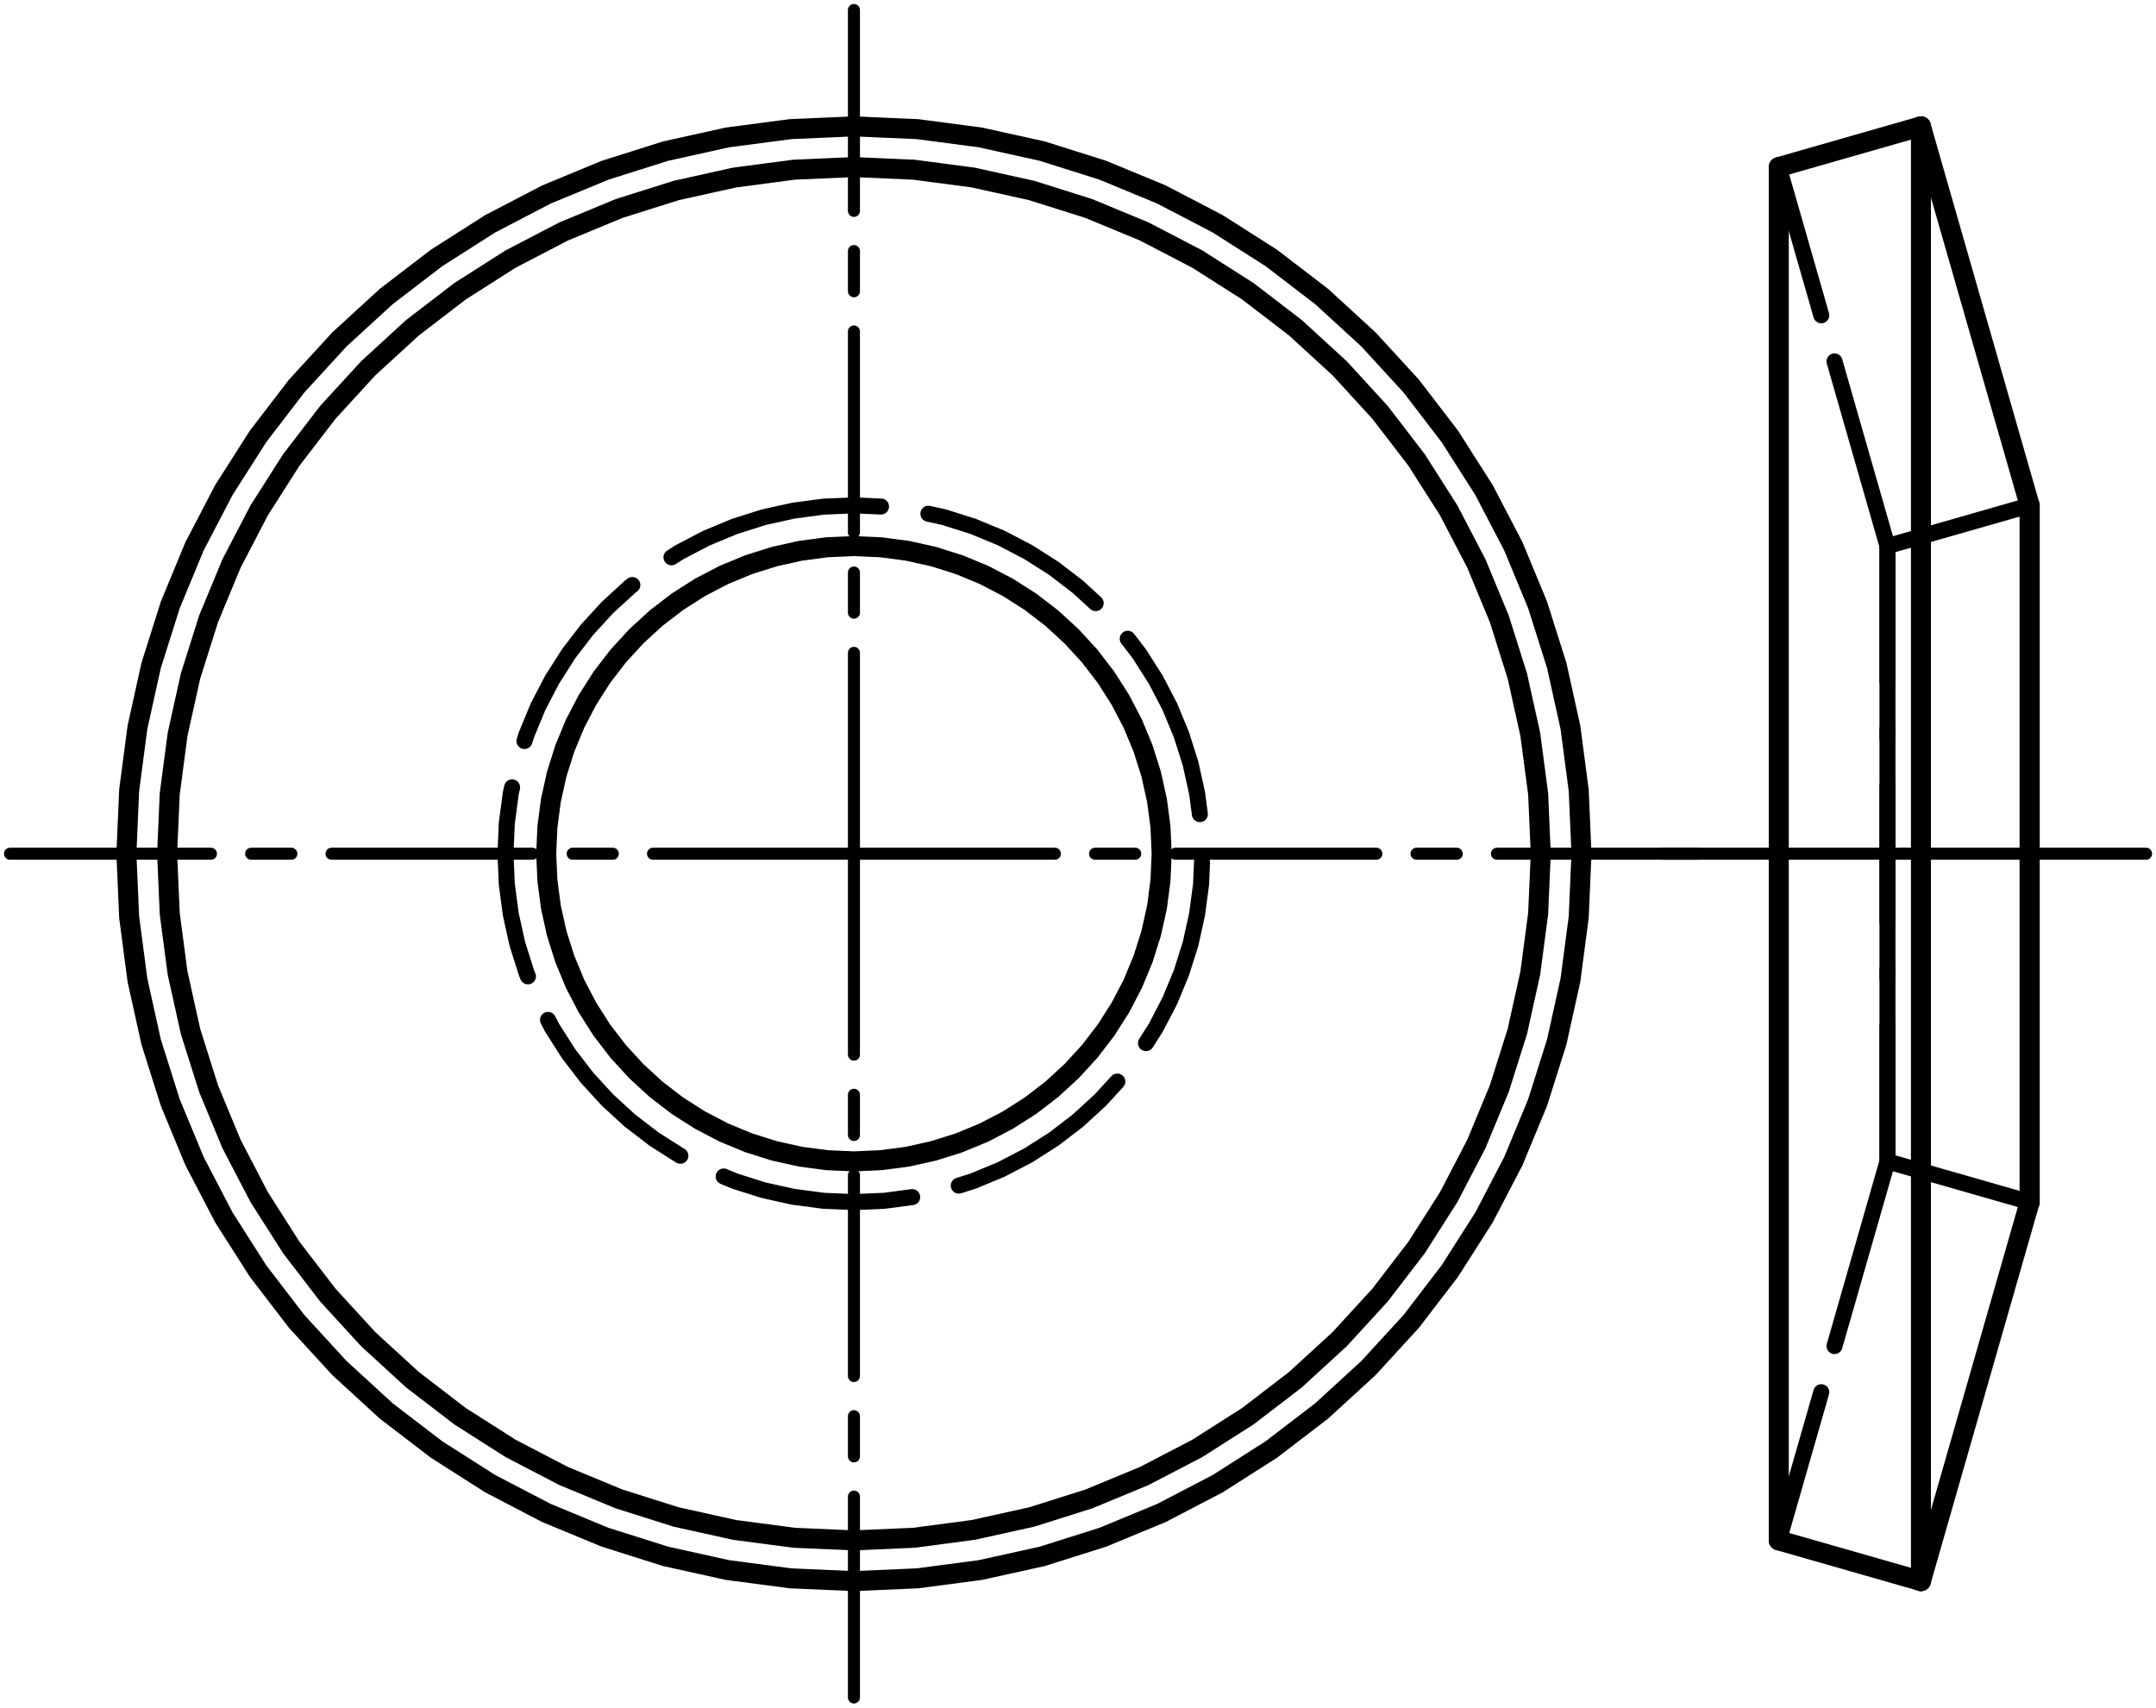
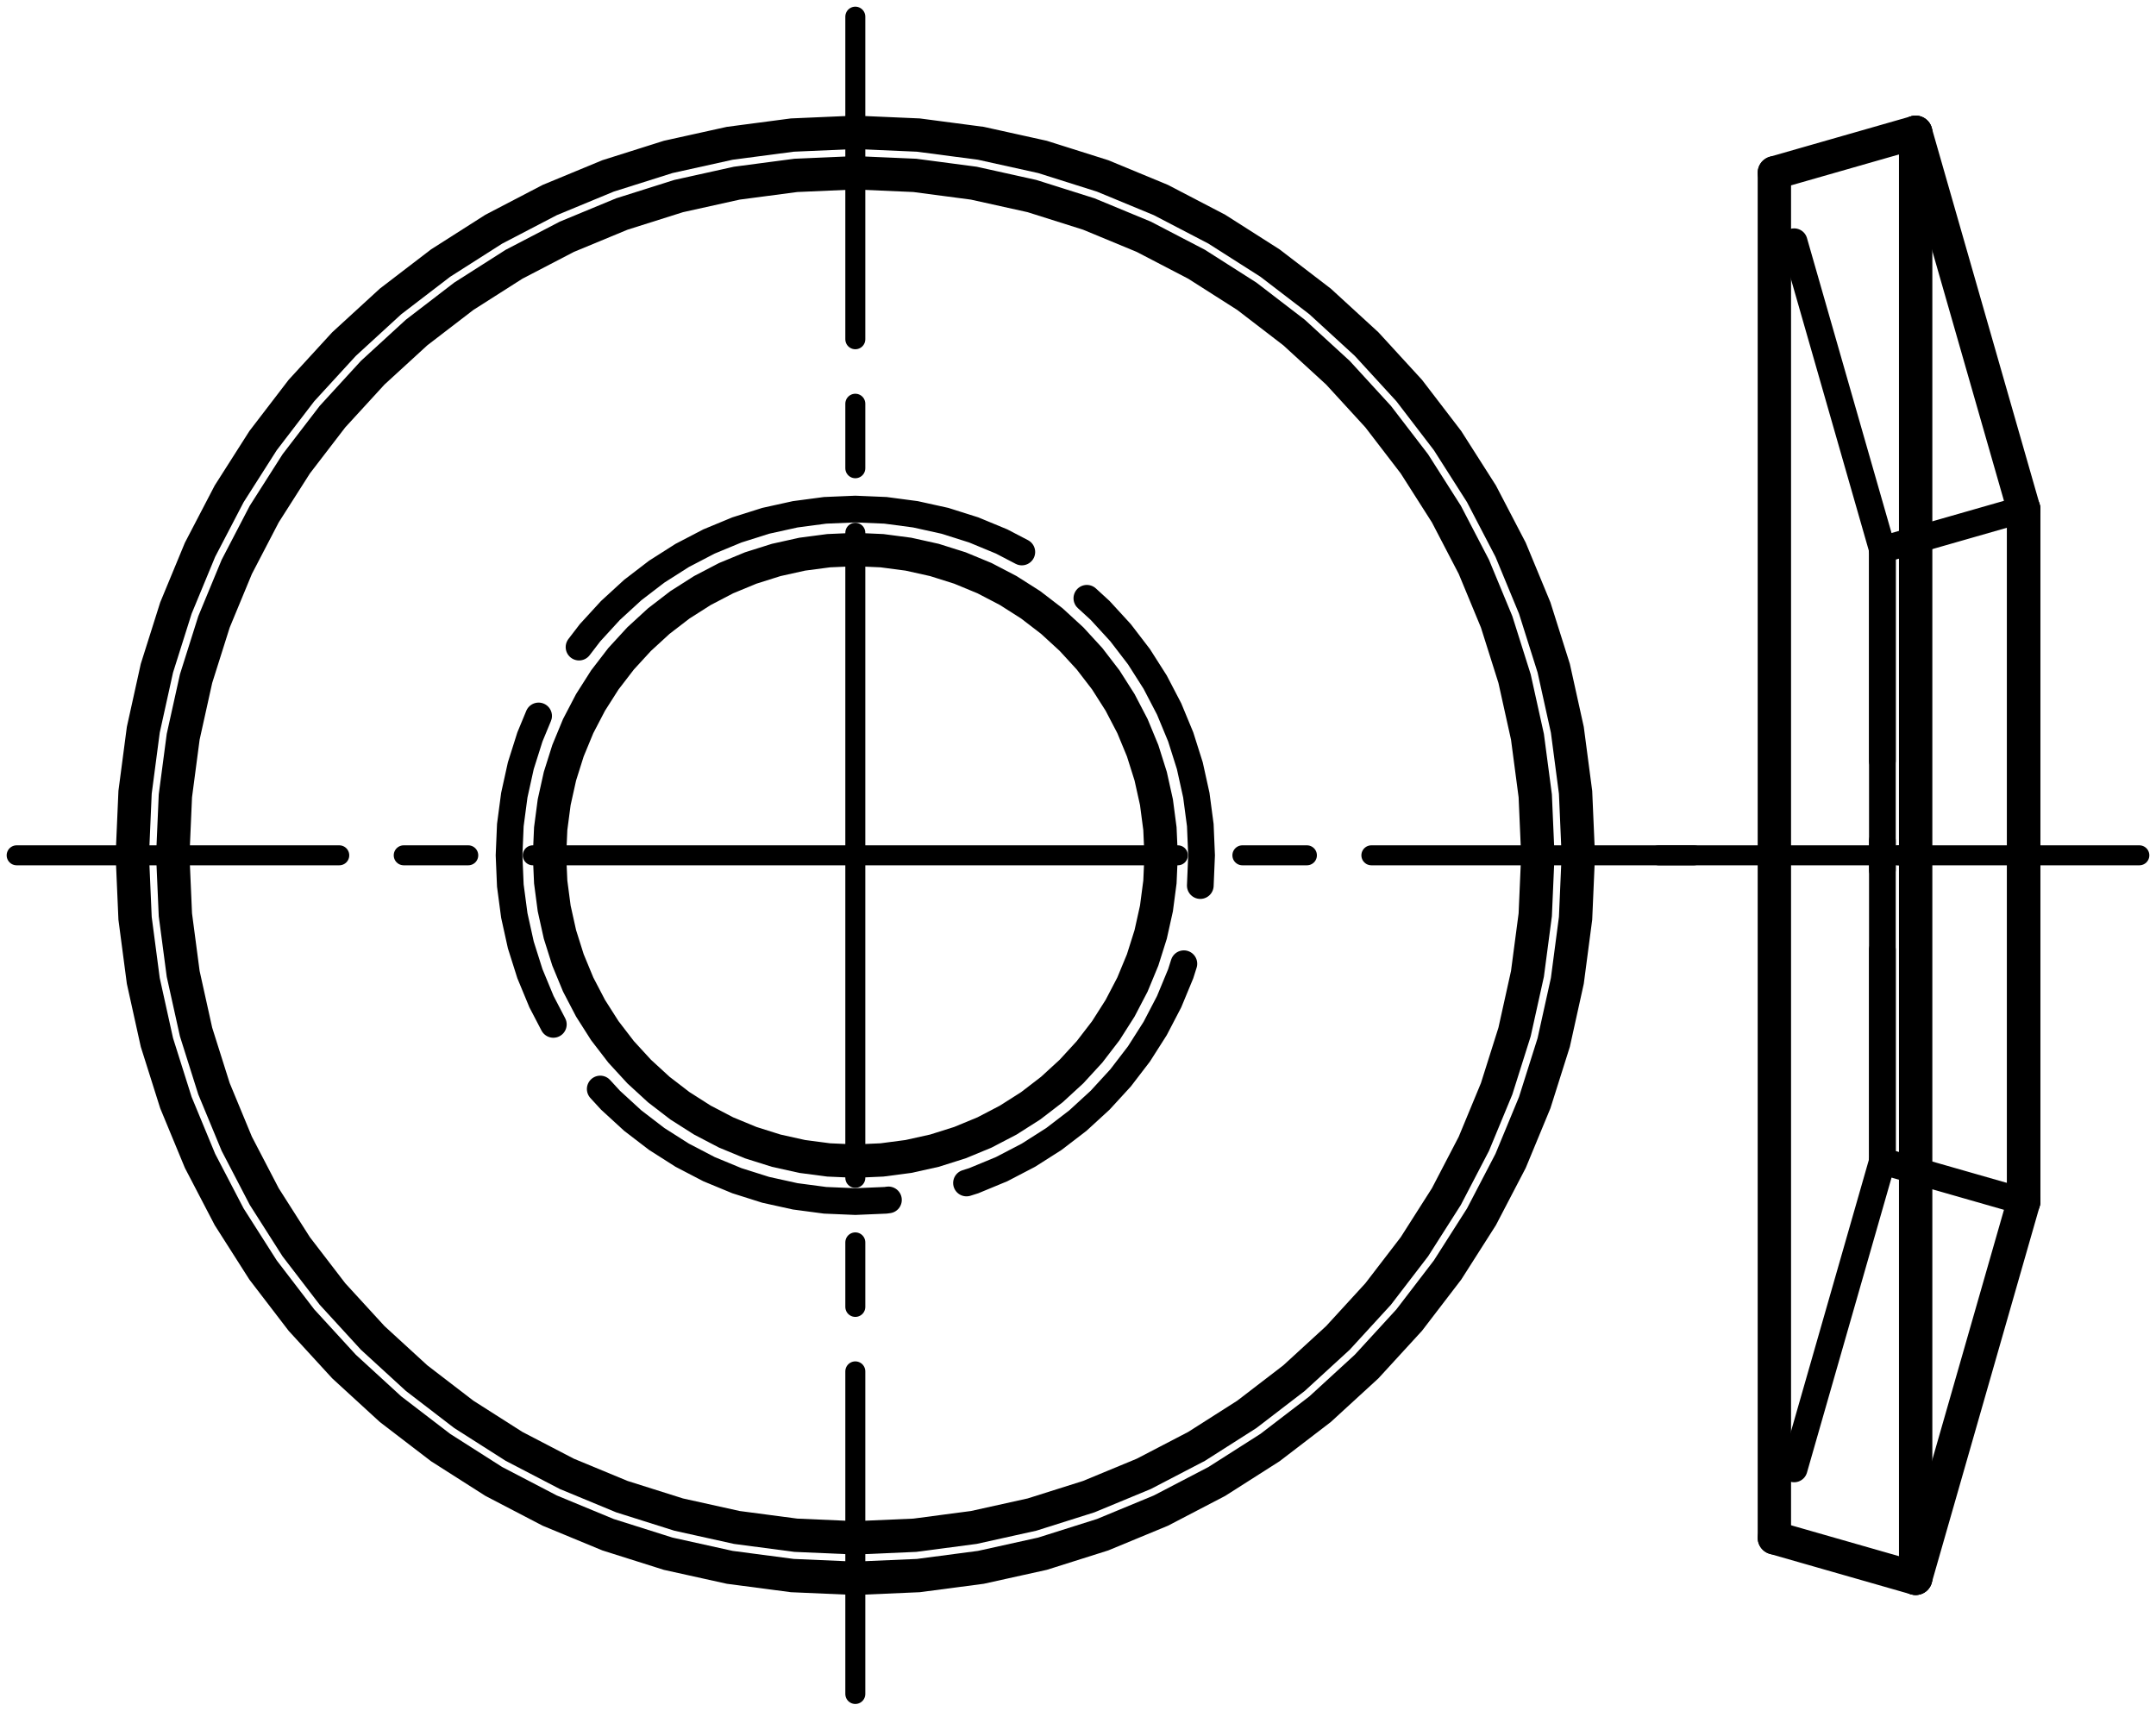
- <svg xmlns="http://www.w3.org/2000/svg" width="43.734mm" height="34.643mm" viewBox="-17.322 -17.322 43.734 34.643" version="1.1">
+ <svg xmlns="http://www.w3.org/2000/svg" width="44.009mm" height="34.918mm" viewBox="-17.459 -17.459 44.009 34.918" version="1.1">
  <g transform="scale(1,-1)" stroke-linecap="round">
-     <g fill="none" stroke="rgb(0,0,0)" stroke-width="0.406" id="Visible">
+     <g fill="none" stroke="rgb(0,0,0)" stroke-width="0.681" id="Visible">
      <path d="M 0.0,6.242 L -0.544,6.218 L -1.084,6.147 L -1.615,6.029 L -2.135,5.865 L -2.638,5.657 L -3.121,5.405 L -3.58,5.113 L -4.012,4.781 L -4.413,4.413 L -4.781,4.012 L -5.113,3.58 L -5.405,3.121 L -5.657,2.638 L -5.865,2.135 L -6.029,1.615 L -6.147,1.084 L -6.218,0.544 L -6.242,-0.0 L -6.218,-0.544 L -6.147,-1.084 L -6.029,-1.615 L -5.865,-2.135 L -5.657,-2.638 L -5.405,-3.121 L -5.113,-3.58 L -4.781,-4.012 L -4.413,-4.413 L -4.012,-4.781 L -3.58,-5.113 L -3.121,-5.405 L -2.638,-5.657 L -2.135,-5.865 L -1.615,-6.029 L -1.084,-6.147 L -0.544,-6.218 L -0.0,-6.242 L 0.544,-6.218 L 1.084,-6.147 L 1.615,-6.029 L 2.135,-5.865 L 2.638,-5.657 L 3.121,-5.405 L 3.58,-5.113 L 4.012,-4.781 L 4.413,-4.413 L 4.781,-4.012 L 5.113,-3.58 L 5.405,-3.121 L 5.657,-2.638 L 5.865,-2.135 L 6.029,-1.615 L 6.147,-1.084 L 6.218,-0.544 L 6.242,0.0 L 6.218,0.544 L 6.147,1.084 L 6.029,1.615 L 5.865,2.135 L 5.657,2.638 L 5.405,3.121 L 5.113,3.58 L 4.781,4.012 L 4.413,4.413 L 4.012,4.781 L 3.58,5.113 L 3.121,5.405 L 2.638,5.657 L 2.135,5.865 L 1.615,6.029 L 1.084,6.147 L 0.544,6.218 L 0.0,6.242" />
      <path d="M 0.0,14.758 L -1.286,14.702 L -2.563,14.534 L -3.82,14.256 L -5.048,13.868 L -6.237,13.376 L -7.379,12.781 L -8.465,12.089 L -9.487,11.306 L -10.436,10.436 L -11.306,9.487 L -12.089,8.465 L -12.781,7.379 L -13.376,6.237 L -13.868,5.048 L -14.256,3.82 L -14.534,2.563 L -14.702,1.286 L -14.758,0.0 L -14.702,-1.286 L -14.534,-2.563 L -14.256,-3.82 L -13.868,-5.048 L -13.376,-6.237 L -12.781,-7.379 L -12.089,-8.465 L -11.306,-9.487 L -10.436,-10.436 L -9.487,-11.306 L -8.465,-12.089 L -7.379,-12.781 L -6.237,-13.376 L -5.048,-13.868 L -3.82,-14.256 L -2.563,-14.534 L -1.286,-14.702 L -0.0,-14.758 L 1.286,-14.702 L 2.563,-14.534 L 3.82,-14.256 L 5.048,-13.868 L 6.237,-13.376 L 7.379,-12.781 L 8.465,-12.089 L 9.487,-11.306 L 10.436,-10.436 L 11.306,-9.487 L 12.089,-8.465 L 12.781,-7.379 L 13.376,-6.237 L 13.868,-5.048 L 14.256,-3.82 L 14.534,-2.563 L 14.702,-1.286 L 14.758,-0.0 L 14.702,1.286 L 14.534,2.563 L 14.256,3.82 L 13.868,5.048 L 13.376,6.237 L 12.781,7.379 L 12.089,8.465 L 11.306,9.487 L 10.436,10.436 L 9.487,11.306 L 8.465,12.089 L 7.379,12.781 L 6.237,13.376 L 5.048,13.868 L 3.82,14.256 L 2.563,14.534 L 1.286,14.702 L 0.0,14.758" />
      <path d="M 0.0,13.932 L -1.214,13.879 L -2.419,13.72 L -3.606,13.457 L -4.765,13.091 L -5.888,12.626 L -6.966,12.065 L -7.991,11.412 L -8.955,10.672 L -9.851,9.851 L -10.672,8.955 L -11.412,7.991 L -12.065,6.966 L -12.626,5.888 L -13.091,4.765 L -13.457,3.606 L -13.72,2.419 L -13.879,1.214 L -13.932,-0.0 L -13.879,-1.214 L -13.72,-2.419 L -13.457,-3.606 L -13.091,-4.765 L -12.626,-5.888 L -12.065,-6.966 L -11.412,-7.991 L -10.672,-8.955 L -9.851,-9.851 L -8.955,-10.672 L -7.991,-11.412 L -6.966,-12.065 L -5.888,-12.626 L -4.765,-13.091 L -3.606,-13.457 L -2.419,-13.72 L -1.214,-13.879 L 0.0,-13.932 L 1.214,-13.879 L 2.419,-13.72 L 3.606,-13.457 L 4.765,-13.091 L 5.888,-12.626 L 6.966,-12.065 L 7.991,-11.412 L 8.955,-10.672 L 9.851,-9.851 L 10.672,-8.955 L 11.412,-7.991 L 12.065,-6.966 L 12.626,-5.888 L 13.091,-4.765 L 13.457,-3.606 L 13.72,-2.419 L 13.879,-1.214 L 13.932,0.0 L 13.879,1.214 L 13.72,2.419 L 13.457,3.606 L 13.091,4.765 L 12.626,5.888 L 12.065,6.966 L 11.412,7.991 L 10.672,8.955 L 9.851,9.851 L 8.955,10.672 L 7.991,11.412 L 6.966,12.065 L 5.888,12.626 L 4.765,13.091 L 3.606,13.457 L 2.419,13.72 L 1.214,13.879 L -0.0,13.932" />
      <line x1="23.849" y1="7.068" x2="23.849" y2="-7.068" />
      <line x1="23.849" y1="-7.068" x2="23.849" y2="7.068" />
      <line x1="21.644" y1="-14.758" x2="21.644" y2="14.758" />
      <line x1="18.76" y1="-13.932" x2="18.76" y2="13.932" />
      <line x1="23.849" y1="7.068" x2="21.644" y2="14.758" />
      <line x1="23.849" y1="-7.068" x2="21.644" y2="-14.758" />
      <line x1="18.76" y1="13.932" x2="21.644" y2="14.758" />
      <line x1="18.76" y1="-13.932" x2="21.644" y2="-14.758" />
    </g>
-     <g fill="none" stroke="rgb(0,0,0)" stroke-width="0.325" id="Hidden" stroke-dasharray="3.898 0.974">
+     <g fill="none" stroke="rgb(0,0,0)" stroke-width="0.545" id="Hidden" stroke-dasharray="6.536 1.634">
      <path d="M 0.0,7.068 L -0.616,7.042 L -1.227,6.961 L -1.829,6.828 L -2.417,6.642 L -2.987,6.406 L -3.534,6.121 L -4.054,5.79 L -4.543,5.415 L -4.998,4.998 L -5.415,4.543 L -5.79,4.054 L -6.121,3.534 L -6.406,2.987 L -6.642,2.417 L -6.828,1.829 L -6.961,1.227 L -7.042,0.616 L -7.068,0.0 L -7.042,-0.616 L -6.961,-1.227 L -6.828,-1.829 L -6.642,-2.417 L -6.406,-2.987 L -6.121,-3.534 L -5.79,-4.054 L -5.415,-4.543 L -4.998,-4.998 L -4.543,-5.415 L -4.054,-5.79 L -3.534,-6.121 L -2.987,-6.406 L -2.417,-6.642 L -1.829,-6.828 L -1.227,-6.961 L -0.616,-7.042 L -0.0,-7.068 L 0.616,-7.042 L 1.227,-6.961 L 1.829,-6.828 L 2.417,-6.642 L 2.987,-6.406 L 3.534,-6.121 L 4.054,-5.79 L 4.543,-5.415 L 4.998,-4.998 L 5.415,-4.543 L 5.79,-4.054 L 6.121,-3.534 L 6.406,-2.987 L 6.642,-2.417 L 6.828,-1.829 L 6.961,-1.227 L 7.042,-0.616 L 7.068,-0.0 L 7.042,0.616 L 6.961,1.227 L 6.828,1.829 L 6.642,2.417 L 6.406,2.987 L 6.121,3.534 L 5.79,4.054 L 5.415,4.543 L 4.998,4.998 L 4.543,5.415 L 4.054,5.79 L 3.534,6.121 L 2.987,6.406 L 2.417,6.642 L 1.829,6.828 L 1.227,6.961 L 0.616,7.042 L 0.0,7.068" />
      <line x1="20.965" y1="6.242" x2="20.965" y2="-6.242" />
      <line x1="20.965" y1="-6.242" x2="20.965" y2="6.242" />
      <line x1="21.644" y1="14.758" x2="21.644" y2="-14.758" />
      <line x1="18.76" y1="13.932" x2="18.76" y2="-13.932" />
      <line x1="20.965" y1="6.242" x2="23.849" y2="7.068" />
      <line x1="20.965" y1="-6.242" x2="23.849" y2="-7.068" />
      <line x1="20.965" y1="6.242" x2="18.76" y2="13.932" />
      <line x1="20.965" y1="-6.242" x2="18.76" y2="-13.932" />
    </g>
-     <g fill="none" stroke="rgb(0,0,0)" stroke-width="0.244" id="Center">
-       <line x1="0.0" y1="-0.0" x2="-4.076" y2="-0.0" />
-       <line x1="-4.891" y1="-0.0" x2="-5.706" y2="-0.0" />
-       <line x1="-6.521" y1="-0.0" x2="-10.597" y2="-0.0" />
-       <line x1="-11.412" y1="-0.0" x2="-12.228" y2="-0.0" />
-       <line x1="-13.043" y1="-0.0" x2="-17.119" y2="-0.0" />
-       <line x1="0.0" y1="-0.0" x2="4.076" y2="-0.0" />
-       <line x1="4.891" y1="-0.0" x2="5.706" y2="-0.0" />
-       <line x1="6.521" y1="-0.0" x2="10.597" y2="-0.0" />
-       <line x1="11.412" y1="-0.0" x2="12.228" y2="-0.0" />
-       <line x1="13.043" y1="-0.0" x2="17.119" y2="-0.0" />
-       <line x1="0.0" y1="-0.0" x2="0.0" y2="-4.076" />
-       <line x1="0.0" y1="-4.891" x2="0.0" y2="-5.706" />
-       <line x1="0.0" y1="-6.521" x2="0.0" y2="-10.597" />
-       <line x1="0.0" y1="-11.412" x2="0.0" y2="-12.228" />
-       <line x1="0.0" y1="-13.043" x2="0.0" y2="-17.119" />
-       <line x1="0.0" y1="-0.0" x2="0.0" y2="4.076" />
-       <line x1="0.0" y1="4.891" x2="0.0" y2="5.706" />
-       <line x1="0.0" y1="6.521" x2="0.0" y2="10.597" />
-       <line x1="0.0" y1="11.412" x2="0.0" y2="12.228" />
-       <line x1="0.0" y1="13.043" x2="0.0" y2="17.119" />
+     <g fill="none" stroke="rgb(0,0,0)" stroke-width="0.408" id="Center">
+       <line x1="0.0" y1="-0.0" x2="-6.584" y2="-0.0" />
+       <line x1="-7.901" y1="-0.0" x2="-9.218" y2="-0.0" />
+       <line x1="-10.534" y1="-0.0" x2="-17.119" y2="-0.0" />
+       <line x1="0.0" y1="-0.0" x2="6.584" y2="-0.0" />
+       <line x1="7.901" y1="-0.0" x2="9.218" y2="-0.0" />
+       <line x1="10.534" y1="-0.0" x2="17.119" y2="-0.0" />
+       <line x1="0.0" y1="-0.0" x2="0.0" y2="-6.584" />
+       <line x1="0.0" y1="-7.901" x2="0.0" y2="-9.218" />
+       <line x1="0.0" y1="-10.534" x2="0.0" y2="-17.119" />
+       <line x1="0.0" y1="-0.0" x2="0.0" y2="6.584" />
+       <line x1="0.0" y1="7.901" x2="0.0" y2="9.218" />
+       <line x1="0.0" y1="10.534" x2="0.0" y2="17.119" />
      <line x1="21.304" y1="-0.0" x2="16.399" y2="-0.0" />
      <line x1="21.304" y1="-0.0" x2="26.21" y2="-0.0" />
    </g>
  </g>
</svg>
